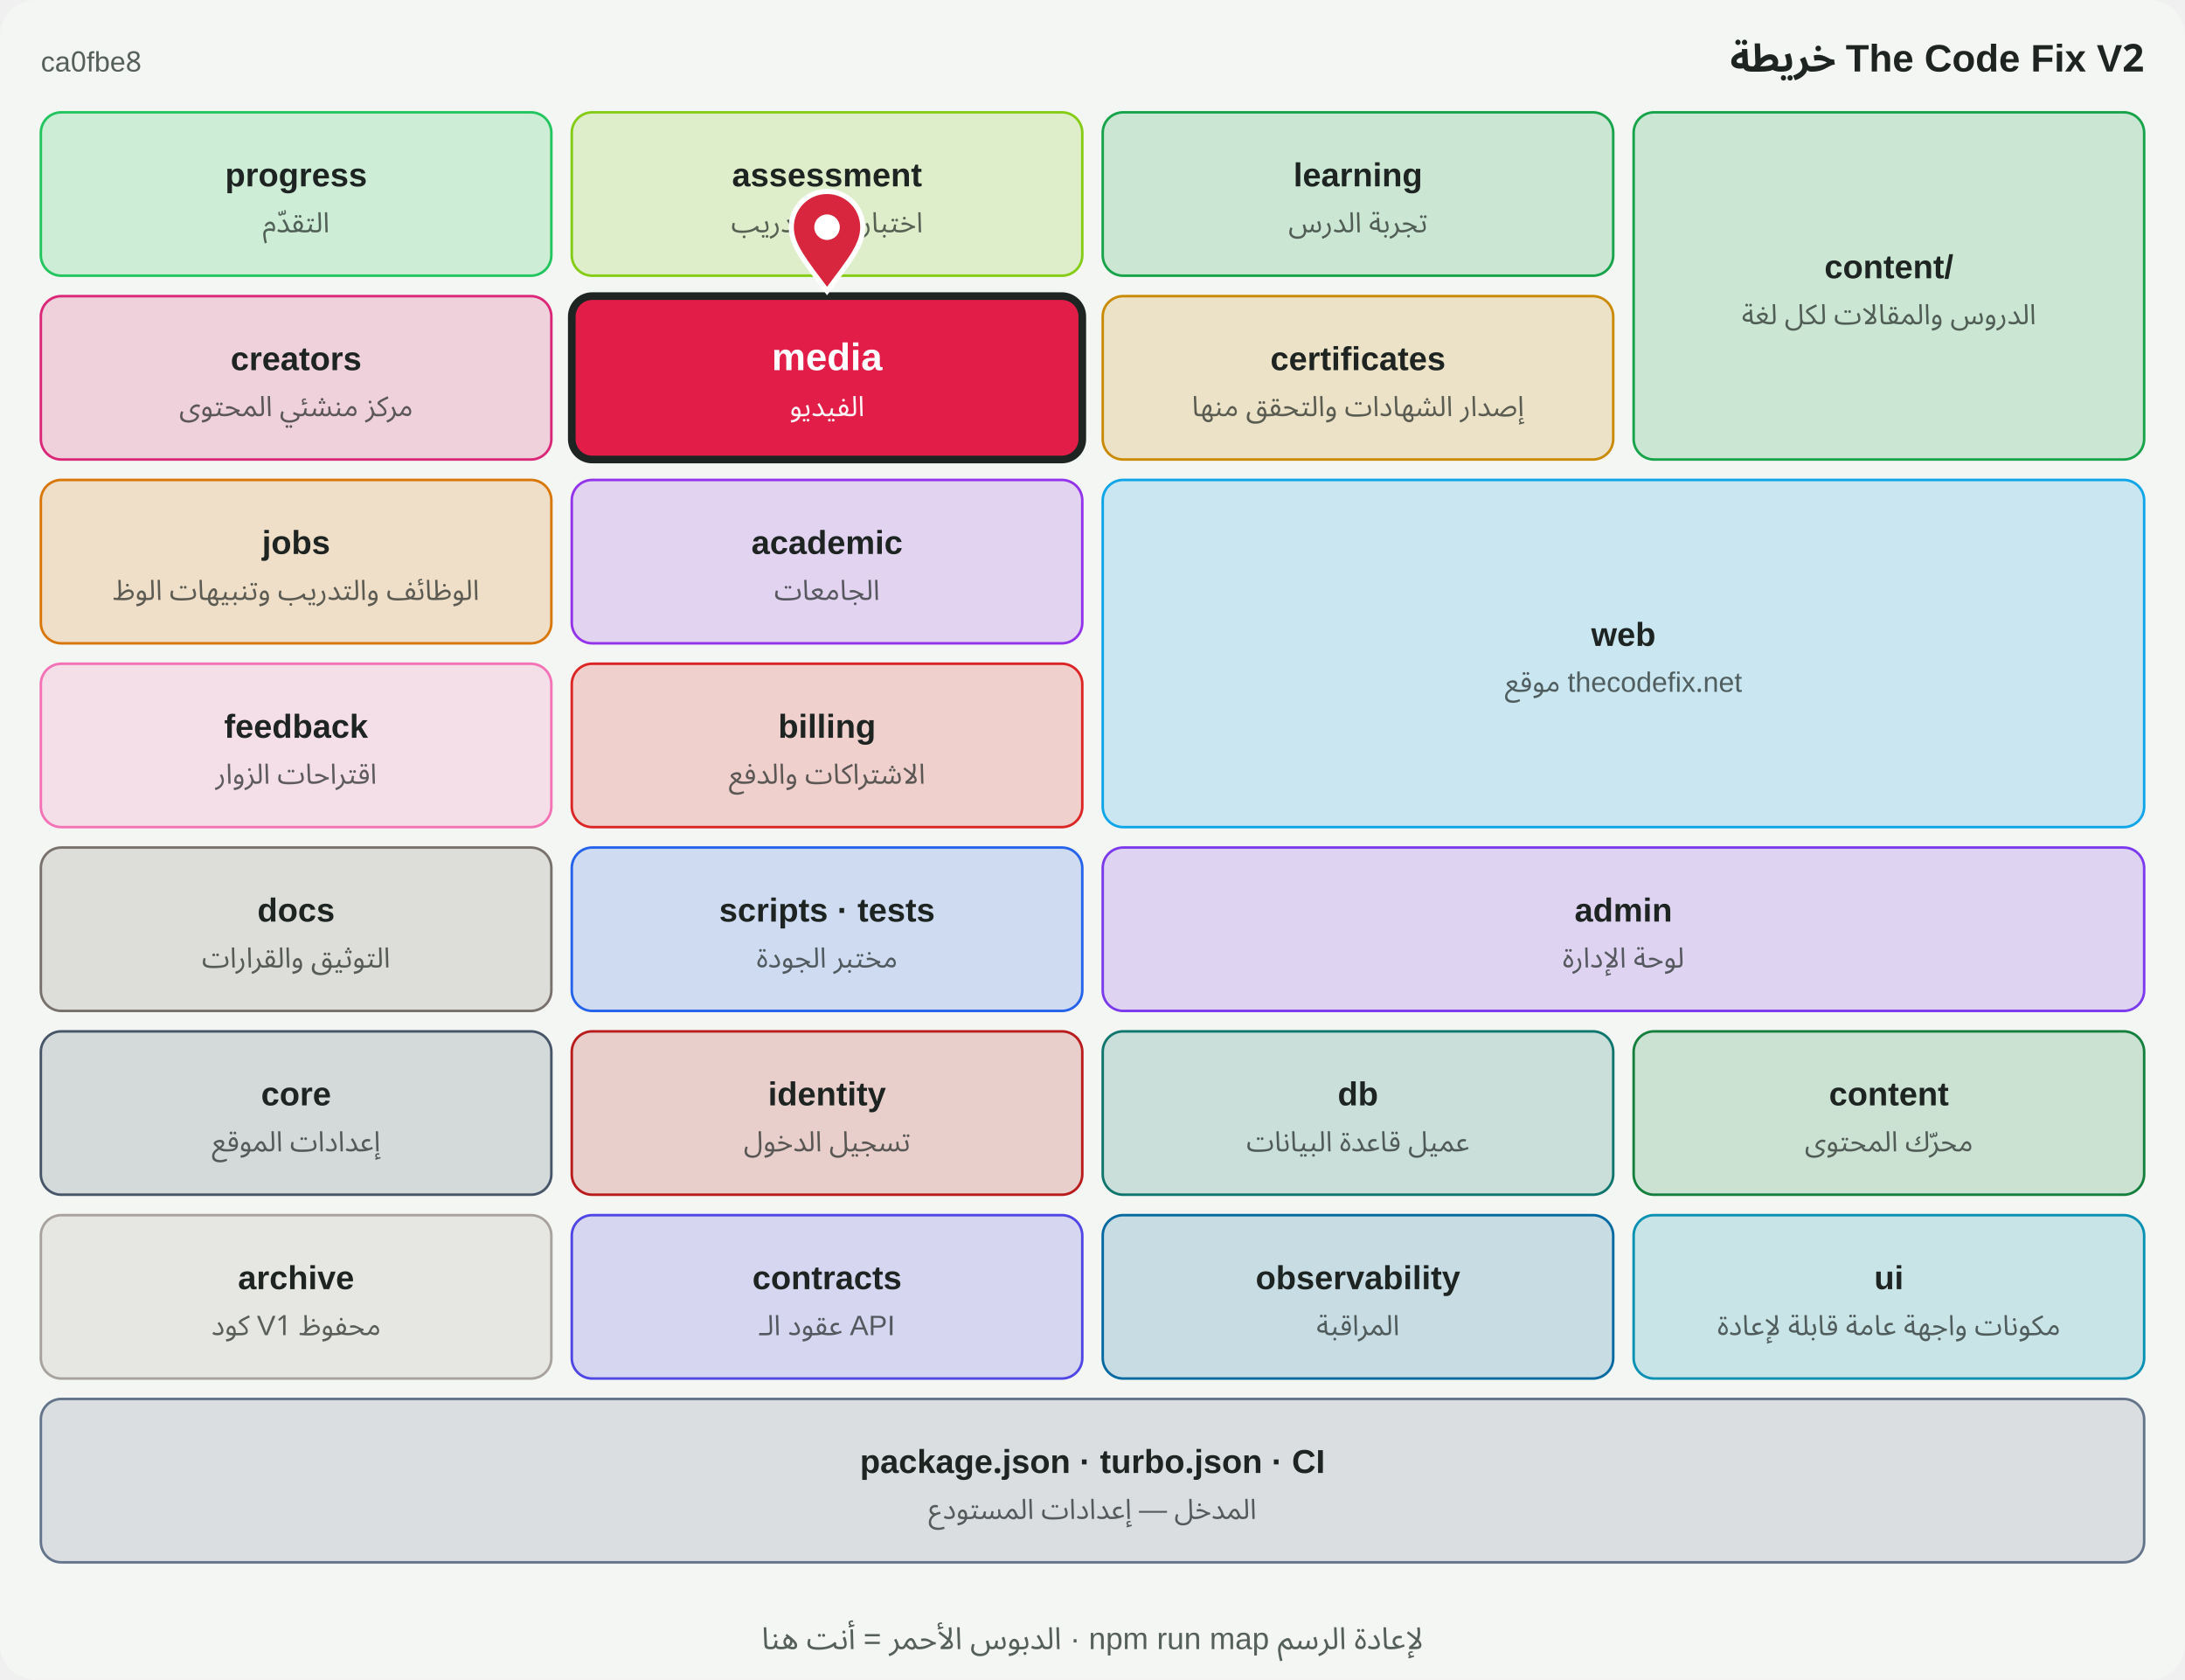
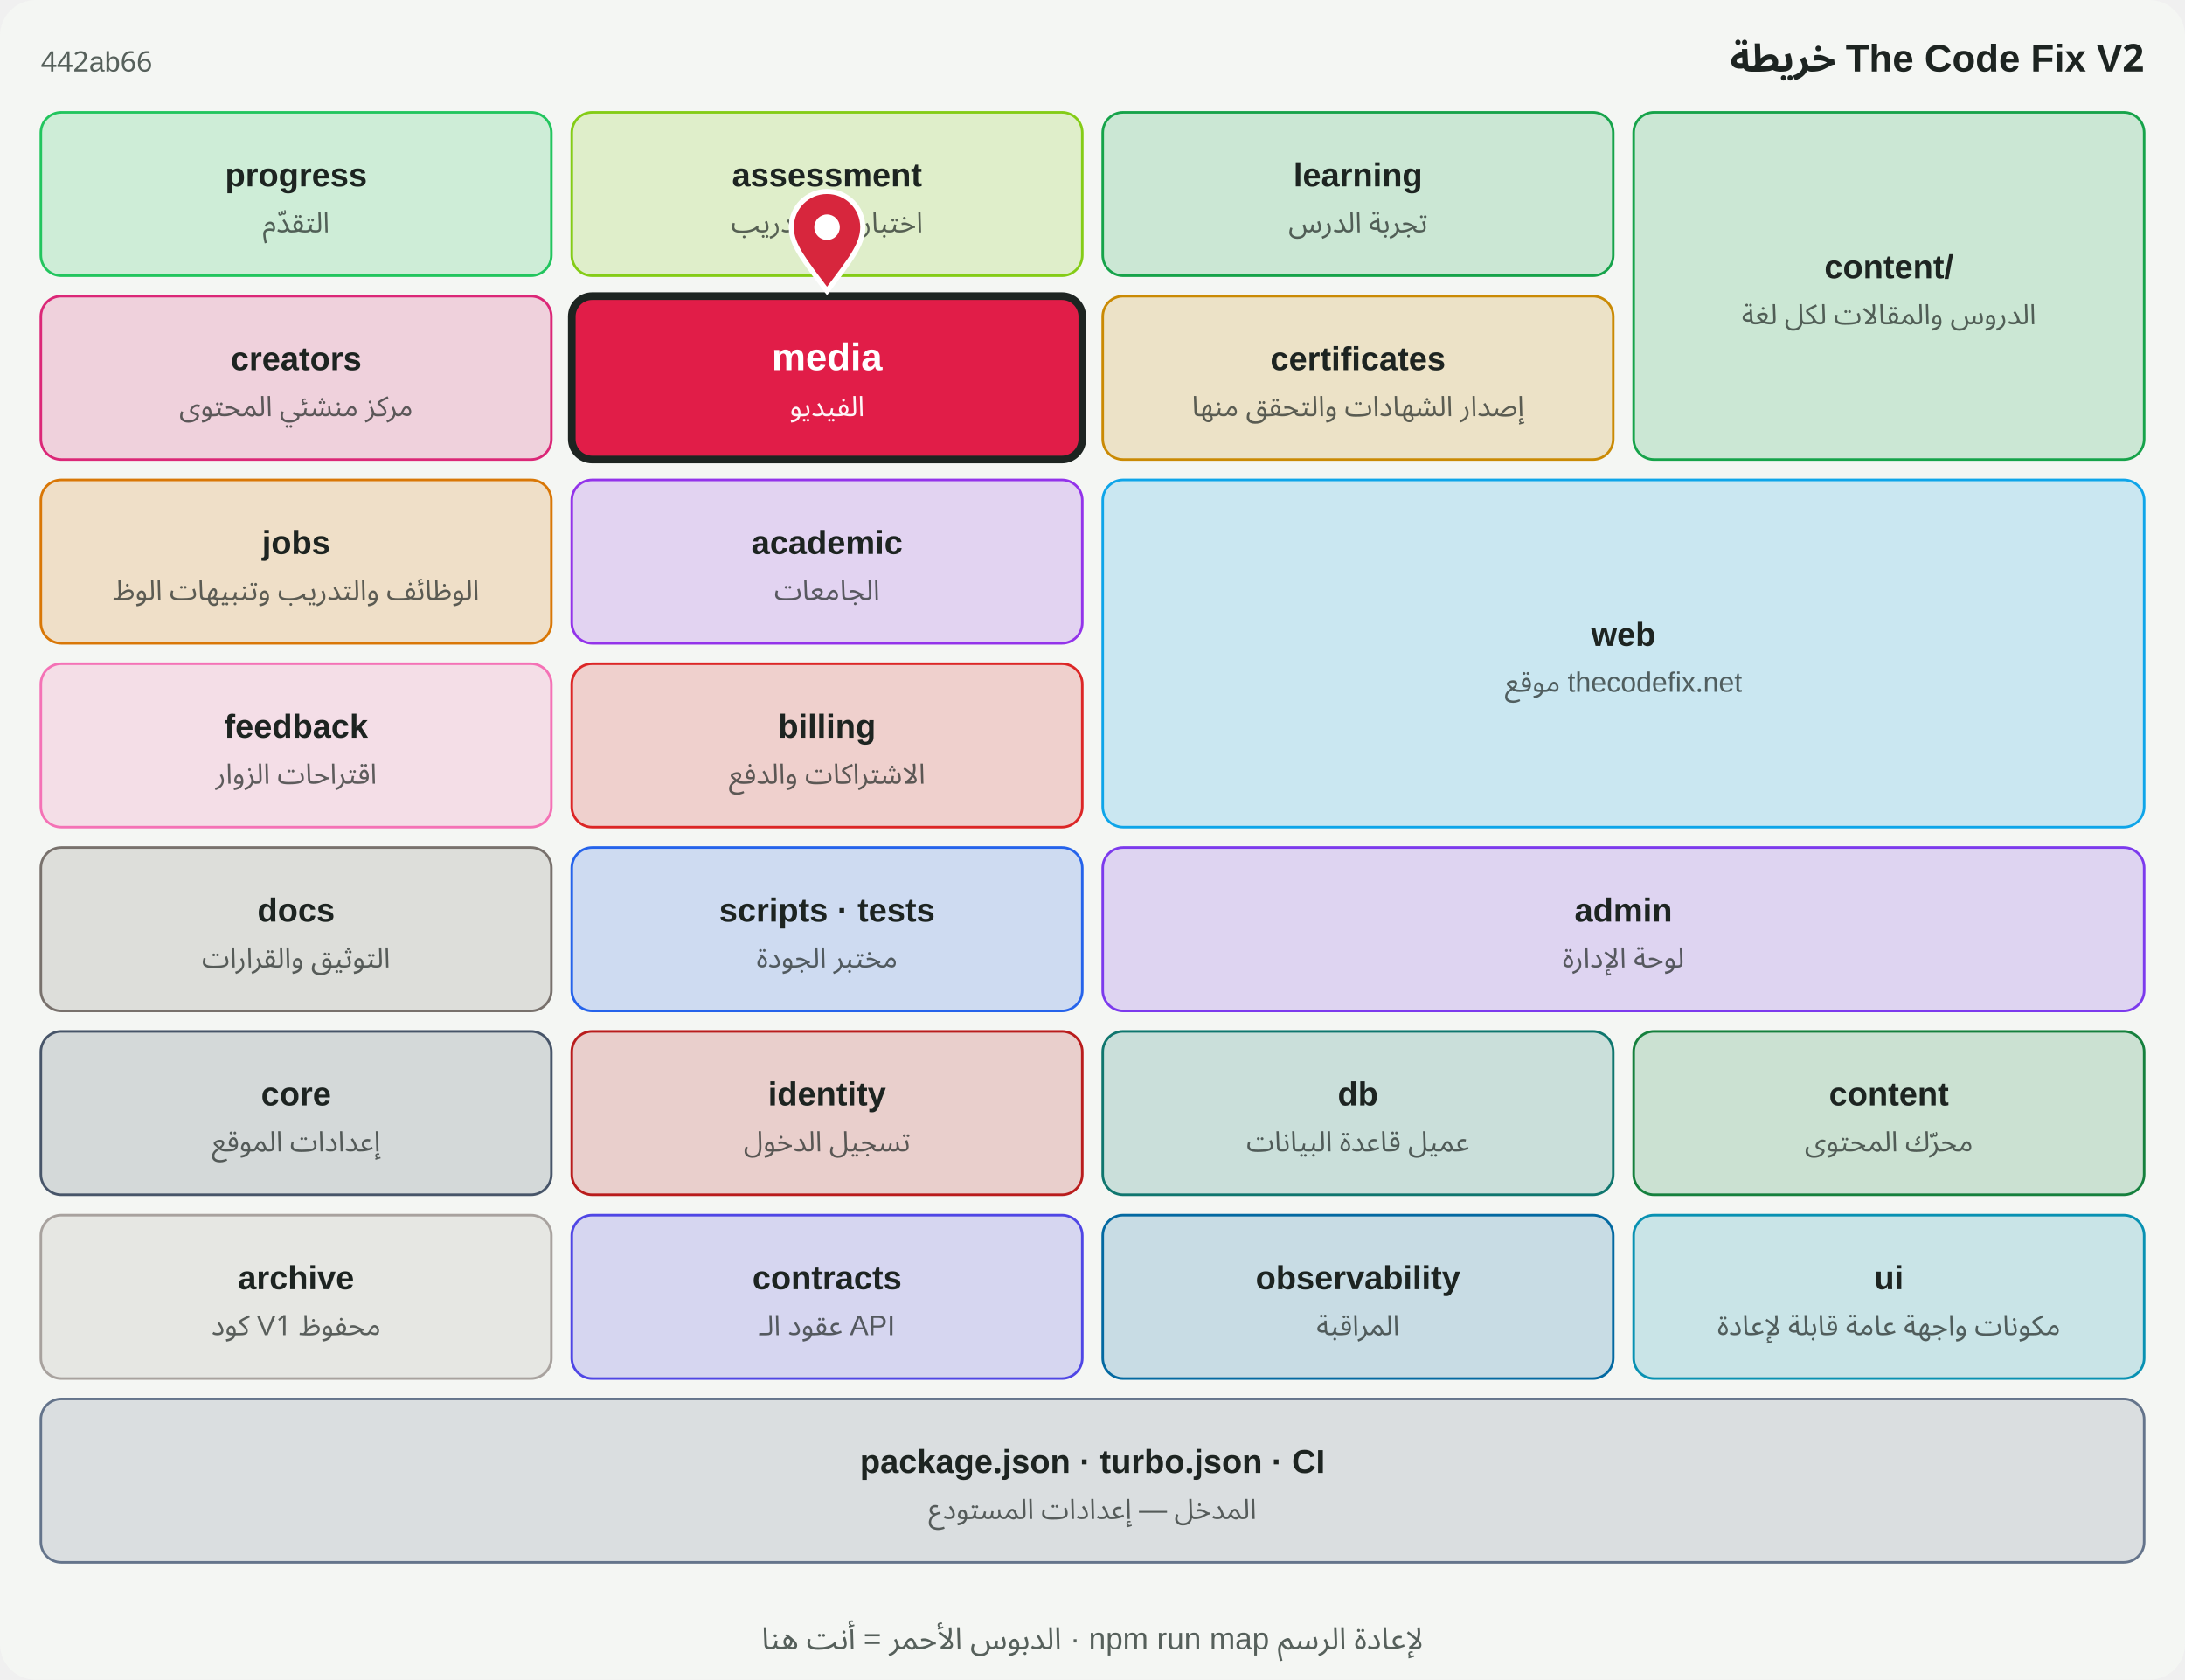
<svg xmlns="http://www.w3.org/2000/svg" viewBox="0 0 856 658" width="856" height="658" font-family="'Segoe UI', Tahoma, 'Noto Sans Arabic', Arial, sans-serif" role="img" aria-label="خريطة مشروع The Code Fix — الفيديو: مزوّدات الاستضافة وتتبّع المشاهدة (جديد) (@tcf/media)">
  <rect width="856" height="658" rx="14" fill="#f4f6f3" />
  <text x="840" y="28" text-anchor="end" font-size="15" font-weight="700" fill="#1d2421">خريطة The Code Fix V2</text>
-   <text x="16" y="28" font-size="11" fill="#56605b">ca0fbe8</text>
+   <text x="16" y="28" font-size="11" fill="#56605b">442ab66</text>
  <g>
    <rect x="640" y="44" width="200" height="136" rx="8" fill="#16a34a" fill-opacity="0.18" stroke="#16a34a" stroke-width="1" />
    <text x="740" y="109" text-anchor="middle" font-size="13" font-weight="600" fill="#1d2421">content/</text>
    <text x="740" y="127" text-anchor="middle" font-size="11" fill="#1d2421" fill-opacity="0.7">الدروس والمقالات لكل لغة</text>
  </g>
  <g>
    <rect x="432" y="44" width="200" height="64" rx="8" fill="#16a34a" fill-opacity="0.18" stroke="#16a34a" stroke-width="1" />
    <text x="532" y="73" text-anchor="middle" font-size="13" font-weight="600" fill="#1d2421">learning</text>
    <text x="532" y="91" text-anchor="middle" font-size="11" fill="#1d2421" fill-opacity="0.7">تجربة الدرس</text>
  </g>
  <g>
    <rect x="224" y="44" width="200" height="64" rx="8" fill="#84cc16" fill-opacity="0.18" stroke="#84cc16" stroke-width="1" />
    <text x="324" y="73" text-anchor="middle" font-size="13" font-weight="600" fill="#1d2421">assessment</text>
    <text x="324" y="91" text-anchor="middle" font-size="11" fill="#1d2421" fill-opacity="0.7">اختبارات التدريب</text>
  </g>
  <g>
    <rect x="16" y="44" width="200" height="64" rx="8" fill="#22c55e" fill-opacity="0.18" stroke="#22c55e" stroke-width="1" />
    <text x="116" y="73" text-anchor="middle" font-size="13" font-weight="600" fill="#1d2421">progress</text>
    <text x="116" y="91" text-anchor="middle" font-size="11" fill="#1d2421" fill-opacity="0.7">التقدّم</text>
  </g>
  <g>
    <rect x="432" y="116" width="200" height="64" rx="8" fill="#ca8a04" fill-opacity="0.18" stroke="#ca8a04" stroke-width="1" />
    <text x="532" y="145" text-anchor="middle" font-size="13" font-weight="600" fill="#1d2421">certificates</text>
    <text x="532" y="163" text-anchor="middle" font-size="11" fill="#1d2421" fill-opacity="0.7">إصدار الشهادات والتحقق منها</text>
  </g>
  <g>
    <rect x="224" y="116" width="200" height="64" rx="8" fill="#e11d48" fill-opacity="1" stroke="#1d2421" stroke-width="3" />
    <text x="324" y="145" text-anchor="middle" font-size="15" font-weight="700" fill="#ffffff">media</text>
    <text x="324" y="163" text-anchor="middle" font-size="11" fill="#ffffff" fill-opacity="0.95">الفيديو</text>
  </g>
  <path d="M324 114 c-9 -12 -14 -18 -14 -25 a14 14 0 0 1 28 0 c0 7 -5 13 -14 25z" fill="#d7263d" stroke="#fff" stroke-width="2" />
  <circle cx="324" cy="89" r="5" fill="#fff" />
  <g>
    <rect x="16" y="116" width="200" height="64" rx="8" fill="#db2777" fill-opacity="0.18" stroke="#db2777" stroke-width="1" />
    <text x="116" y="145" text-anchor="middle" font-size="13" font-weight="600" fill="#1d2421">creators</text>
    <text x="116" y="163" text-anchor="middle" font-size="11" fill="#1d2421" fill-opacity="0.7">مركز منشئي المحتوى</text>
  </g>
  <g>
    <rect x="432" y="188" width="408" height="136" rx="8" fill="#0ea5e9" fill-opacity="0.18" stroke="#0ea5e9" stroke-width="1" />
    <text x="636" y="253" text-anchor="middle" font-size="13" font-weight="600" fill="#1d2421">web</text>
    <text x="636" y="271" text-anchor="middle" font-size="11" fill="#1d2421" fill-opacity="0.7">موقع thecodefix.net</text>
  </g>
  <g>
    <rect x="224" y="188" width="200" height="64" rx="8" fill="#9333ea" fill-opacity="0.18" stroke="#9333ea" stroke-width="1" />
    <text x="324" y="217" text-anchor="middle" font-size="13" font-weight="600" fill="#1d2421">academic</text>
    <text x="324" y="235" text-anchor="middle" font-size="11" fill="#1d2421" fill-opacity="0.7">الجامعات</text>
  </g>
  <g>
    <rect x="16" y="188" width="200" height="64" rx="8" fill="#d97706" fill-opacity="0.18" stroke="#d97706" stroke-width="1" />
    <text x="116" y="217" text-anchor="middle" font-size="13" font-weight="600" fill="#1d2421">jobs</text>
    <text x="116" y="235" text-anchor="middle" font-size="11" fill="#1d2421" fill-opacity="0.7">الوظائف والتدريب وتنبيهات الوظ</text>
  </g>
  <g>
    <rect x="224" y="260" width="200" height="64" rx="8" fill="#dc2626" fill-opacity="0.18" stroke="#dc2626" stroke-width="1" />
    <text x="324" y="289" text-anchor="middle" font-size="13" font-weight="600" fill="#1d2421">billing</text>
    <text x="324" y="307" text-anchor="middle" font-size="11" fill="#1d2421" fill-opacity="0.7">الاشتراكات والدفع</text>
  </g>
  <g>
    <rect x="16" y="260" width="200" height="64" rx="8" fill="#f472b6" fill-opacity="0.18" stroke="#f472b6" stroke-width="1" />
    <text x="116" y="289" text-anchor="middle" font-size="13" font-weight="600" fill="#1d2421">feedback</text>
    <text x="116" y="307" text-anchor="middle" font-size="11" fill="#1d2421" fill-opacity="0.7">اقتراحات الزوار</text>
  </g>
  <g>
    <rect x="432" y="332" width="408" height="64" rx="8" fill="#7c3aed" fill-opacity="0.18" stroke="#7c3aed" stroke-width="1" />
    <text x="636" y="361" text-anchor="middle" font-size="13" font-weight="600" fill="#1d2421">admin</text>
    <text x="636" y="379" text-anchor="middle" font-size="11" fill="#1d2421" fill-opacity="0.7">لوحة الإدارة</text>
  </g>
  <g>
    <rect x="224" y="332" width="200" height="64" rx="8" fill="#2563eb" fill-opacity="0.18" stroke="#2563eb" stroke-width="1" />
    <text x="324" y="361" text-anchor="middle" font-size="13" font-weight="600" fill="#1d2421">scripts · tests</text>
    <text x="324" y="379" text-anchor="middle" font-size="11" fill="#1d2421" fill-opacity="0.7">مختبر الجودة</text>
  </g>
  <g>
    <rect x="16" y="332" width="200" height="64" rx="8" fill="#78716c" fill-opacity="0.18" stroke="#78716c" stroke-width="1" />
    <text x="116" y="361" text-anchor="middle" font-size="13" font-weight="600" fill="#1d2421">docs</text>
    <text x="116" y="379" text-anchor="middle" font-size="11" fill="#1d2421" fill-opacity="0.7">التوثيق والقرارات</text>
  </g>
  <g>
    <rect x="640" y="404" width="200" height="64" rx="8" fill="#15803d" fill-opacity="0.18" stroke="#15803d" stroke-width="1" />
    <text x="740" y="433" text-anchor="middle" font-size="13" font-weight="600" fill="#1d2421">content</text>
    <text x="740" y="451" text-anchor="middle" font-size="11" fill="#1d2421" fill-opacity="0.7">محرّك المحتوى</text>
  </g>
  <g>
    <rect x="432" y="404" width="200" height="64" rx="8" fill="#0f766e" fill-opacity="0.18" stroke="#0f766e" stroke-width="1" />
    <text x="532" y="433" text-anchor="middle" font-size="13" font-weight="600" fill="#1d2421">db</text>
    <text x="532" y="451" text-anchor="middle" font-size="11" fill="#1d2421" fill-opacity="0.7">عميل قاعدة البيانات</text>
  </g>
  <g>
    <rect x="224" y="404" width="200" height="64" rx="8" fill="#b91c1c" fill-opacity="0.18" stroke="#b91c1c" stroke-width="1" />
    <text x="324" y="433" text-anchor="middle" font-size="13" font-weight="600" fill="#1d2421">identity</text>
    <text x="324" y="451" text-anchor="middle" font-size="11" fill="#1d2421" fill-opacity="0.7">تسجيل الدخول</text>
  </g>
  <g>
    <rect x="16" y="404" width="200" height="64" rx="8" fill="#475569" fill-opacity="0.18" stroke="#475569" stroke-width="1" />
    <text x="116" y="433" text-anchor="middle" font-size="13" font-weight="600" fill="#1d2421">core</text>
    <text x="116" y="451" text-anchor="middle" font-size="11" fill="#1d2421" fill-opacity="0.7">إعدادات الموقع</text>
  </g>
  <g>
    <rect x="640" y="476" width="200" height="64" rx="8" fill="#0891b2" fill-opacity="0.18" stroke="#0891b2" stroke-width="1" />
    <text x="740" y="505" text-anchor="middle" font-size="13" font-weight="600" fill="#1d2421">ui</text>
    <text x="740" y="523" text-anchor="middle" font-size="11" fill="#1d2421" fill-opacity="0.7">مكونات واجهة عامة قابلة لإعادة</text>
  </g>
  <g>
    <rect x="432" y="476" width="200" height="64" rx="8" fill="#0369a1" fill-opacity="0.18" stroke="#0369a1" stroke-width="1" />
    <text x="532" y="505" text-anchor="middle" font-size="13" font-weight="600" fill="#1d2421">observability</text>
    <text x="532" y="523" text-anchor="middle" font-size="11" fill="#1d2421" fill-opacity="0.7">المراقبة</text>
  </g>
  <g>
    <rect x="224" y="476" width="200" height="64" rx="8" fill="#4f46e5" fill-opacity="0.18" stroke="#4f46e5" stroke-width="1" />
    <text x="324" y="505" text-anchor="middle" font-size="13" font-weight="600" fill="#1d2421">contracts</text>
    <text x="324" y="523" text-anchor="middle" font-size="11" fill="#1d2421" fill-opacity="0.7">عقود الـ API</text>
  </g>
  <g>
    <rect x="16" y="476" width="200" height="64" rx="8" fill="#a8a29e" fill-opacity="0.18" stroke="#a8a29e" stroke-width="1" />
    <text x="116" y="505" text-anchor="middle" font-size="13" font-weight="600" fill="#1d2421">archive</text>
    <text x="116" y="523" text-anchor="middle" font-size="11" fill="#1d2421" fill-opacity="0.7">كود V1 محفوظ</text>
  </g>
  <g>
    <rect x="16" y="548" width="824" height="64" rx="8" fill="#64748b" fill-opacity="0.18" stroke="#64748b" stroke-width="1" />
    <text x="428" y="577" text-anchor="middle" font-size="13" font-weight="600" fill="#1d2421">package.json · turbo.json · CI</text>
    <text x="428" y="595" text-anchor="middle" font-size="11" fill="#1d2421" fill-opacity="0.7">المدخل — إعدادات المستودع</text>
  </g>
  <text x="428" y="646" text-anchor="middle" font-size="12" fill="#56605b">الدبوس الأحمر = أنت هنا · npm run map لإعادة الرسم</text>
</svg>
